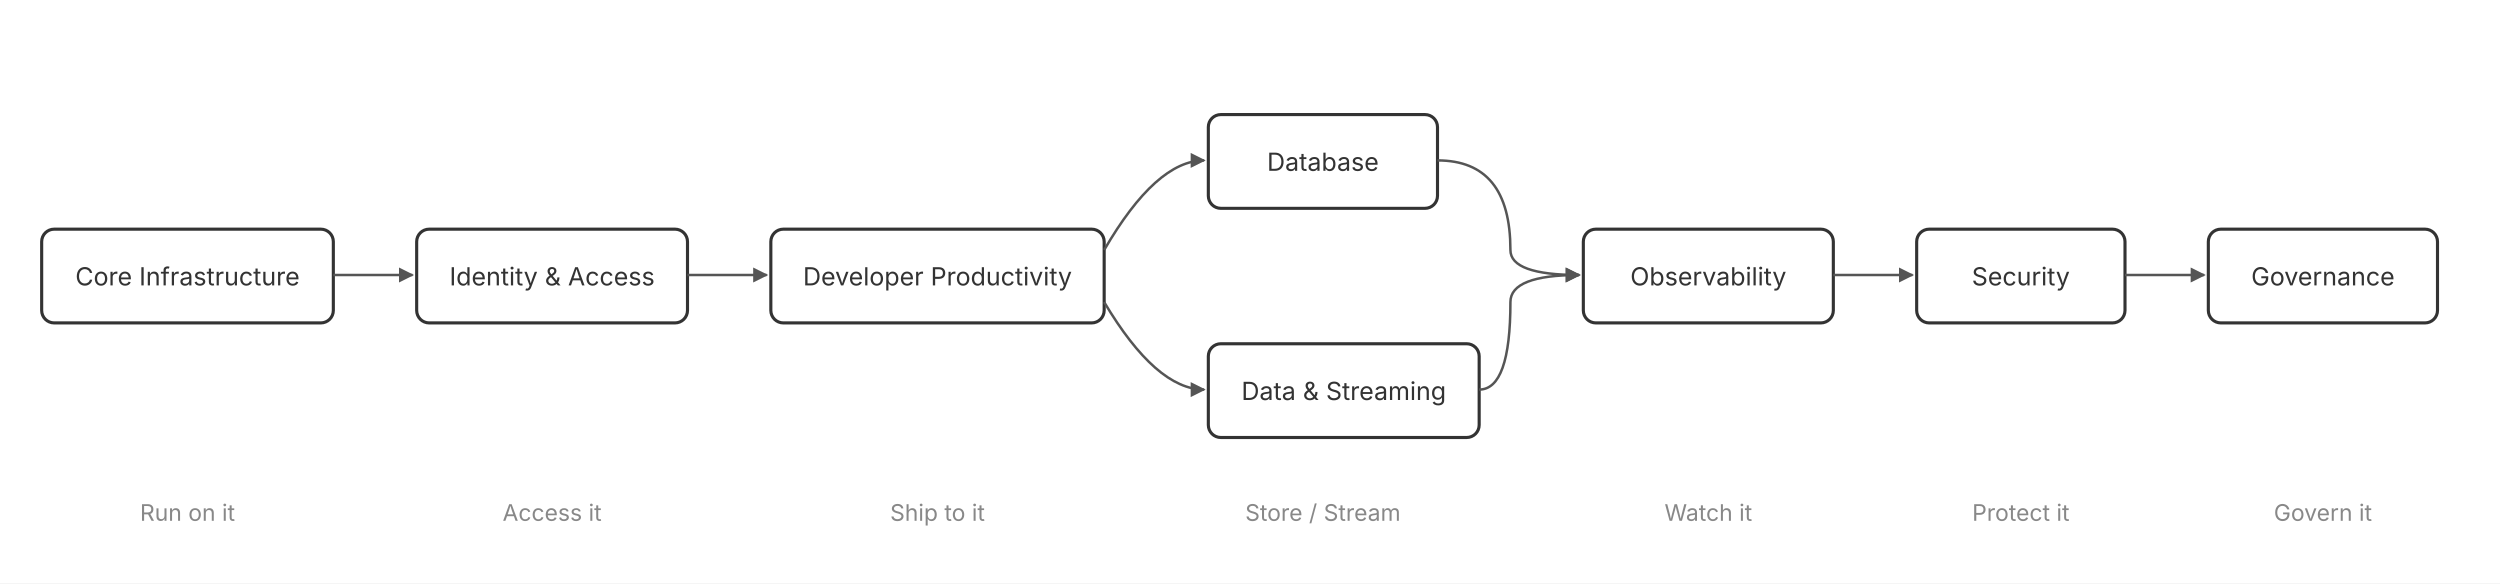
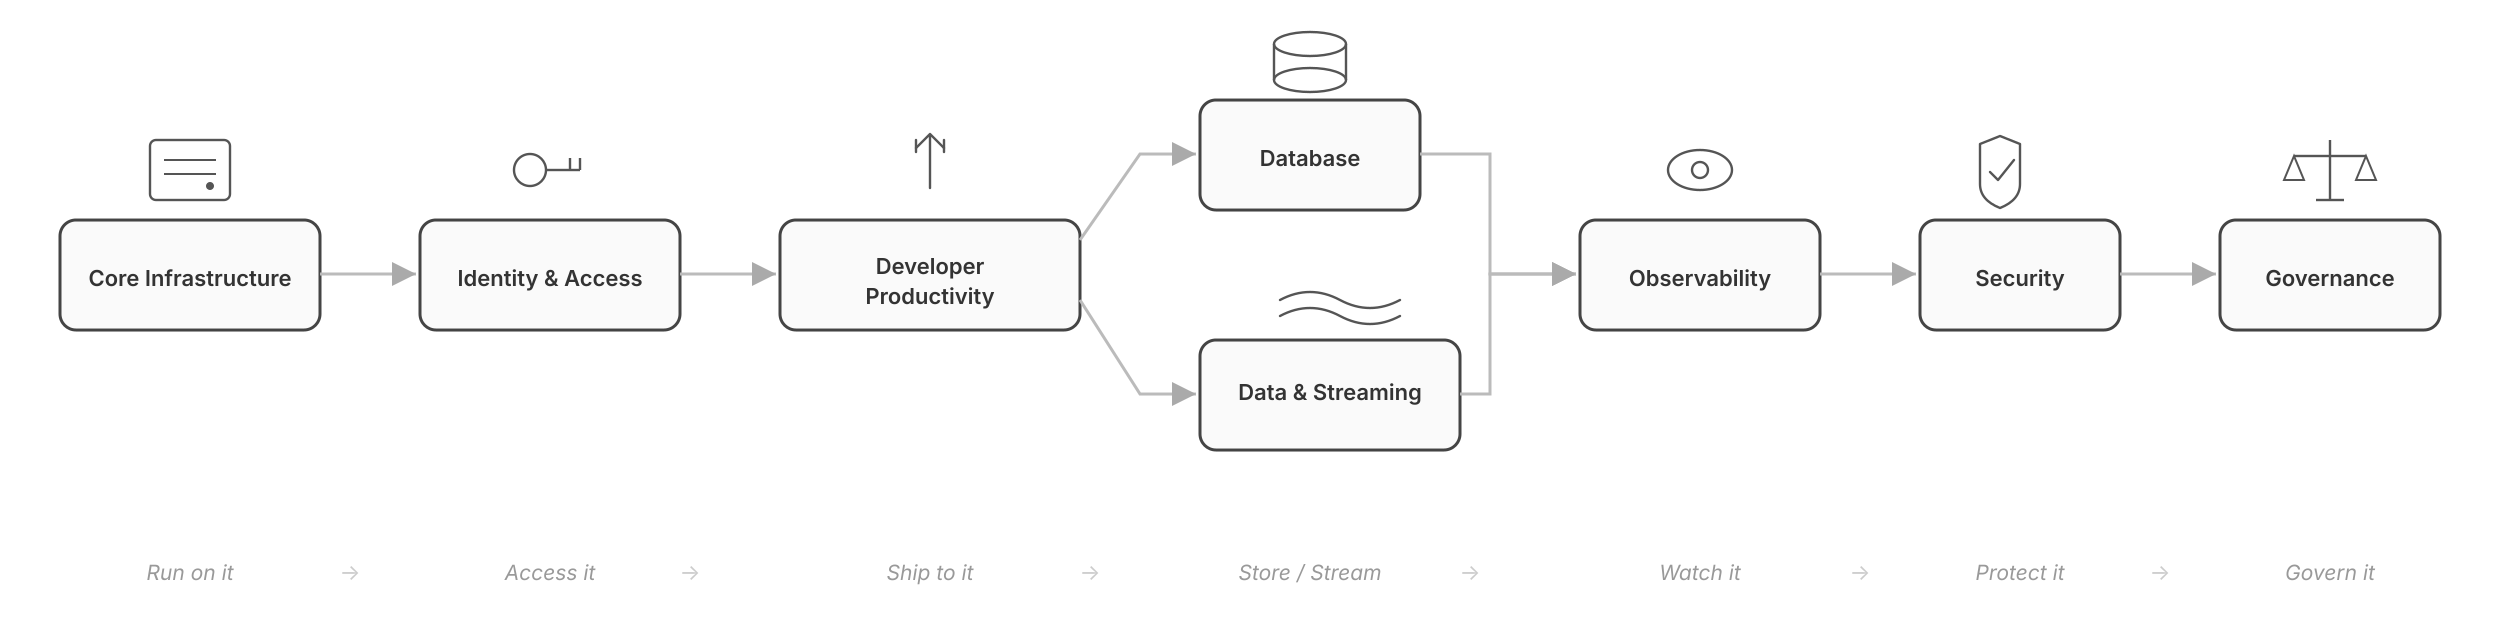
- <svg xmlns="http://www.w3.org/2000/svg" viewBox="0 0 1200 280" width="1200" height="280">
-   <rect width="1200" height="280" fill="white" />
-   <rect x="20" y="110" width="140" height="45" rx="6" stroke="#333" stroke-width="1.5" fill="none" />
-   <text x="90" y="137" font-family="Inter, sans-serif" font-size="12" fill="#333" text-anchor="middle">Core Infrastructure</text>
-   <rect x="200" y="110" width="130" height="45" rx="6" stroke="#333" stroke-width="1.5" fill="none" />
-   <text x="265" y="137" font-family="Inter, sans-serif" font-size="12" fill="#333" text-anchor="middle">Identity &amp; Access</text>
-   <rect x="370" y="110" width="160" height="45" rx="6" stroke="#333" stroke-width="1.5" fill="none" />
-   <text x="450" y="137" font-family="Inter, sans-serif" font-size="12" fill="#333" text-anchor="middle">Developer Productivity</text>
-   <rect x="580" y="55" width="110" height="45" rx="6" stroke="#333" stroke-width="1.5" fill="none" />
-   <text x="635" y="82" font-family="Inter, sans-serif" font-size="12" fill="#333" text-anchor="middle">Database</text>
-   <rect x="580" y="165" width="130" height="45" rx="6" stroke="#333" stroke-width="1.5" fill="none" />
-   <text x="645" y="192" font-family="Inter, sans-serif" font-size="12" fill="#333" text-anchor="middle">Data &amp; Streaming</text>
-   <rect x="760" y="110" width="120" height="45" rx="6" stroke="#333" stroke-width="1.5" fill="none" />
-   <text x="820" y="137" font-family="Inter, sans-serif" font-size="12" fill="#333" text-anchor="middle">Observability</text>
-   <rect x="920" y="110" width="100" height="45" rx="6" stroke="#333" stroke-width="1.5" fill="none" />
-   <text x="970" y="137" font-family="Inter, sans-serif" font-size="12" fill="#333" text-anchor="middle">Security</text>
-   <rect x="1060" y="110" width="110" height="45" rx="6" stroke="#333" stroke-width="1.5" fill="none" />
-   <text x="1115" y="137" font-family="Inter, sans-serif" font-size="12" fill="#333" text-anchor="middle">Governance</text>
-   <line x1="160" y1="132" x2="198" y2="132" stroke="#555" stroke-width="1.2" marker-end="url(#arrow)" />
-   <line x1="330" y1="132" x2="368" y2="132" stroke="#555" stroke-width="1.2" marker-end="url(#arrow)" />
-   <path d="M530,120 Q555,77 578,77" stroke="#555" stroke-width="1.2" fill="none" marker-end="url(#arrow)" />
-   <path d="M530,145 Q555,187 578,187" stroke="#555" stroke-width="1.2" fill="none" marker-end="url(#arrow)" />
-   <path d="M690,77 Q725,77 725,120 Q725,132 758,132" stroke="#555" stroke-width="1.2" fill="none" marker-end="url(#arrow)" />
-   <path d="M710,187 Q725,187 725,145 Q725,132 758,132" stroke="#555" stroke-width="1.2" fill="none" marker-end="url(#arrow)" />
-   <line x1="880" y1="132" x2="918" y2="132" stroke="#555" stroke-width="1.2" marker-end="url(#arrow)" />
-   <line x1="1020" y1="132" x2="1058" y2="132" stroke="#555" stroke-width="1.2" marker-end="url(#arrow)" />
-   <text x="90" y="250" font-family="Inter, sans-serif" font-size="11" fill="#888" text-anchor="middle">Run on it</text>
-   <text x="265" y="250" font-family="Inter, sans-serif" font-size="11" fill="#888" text-anchor="middle">Access it</text>
-   <text x="450" y="250" font-family="Inter, sans-serif" font-size="11" fill="#888" text-anchor="middle">Ship to it</text>
-   <text x="635" y="250" font-family="Inter, sans-serif" font-size="11" fill="#888" text-anchor="middle">Store / Stream</text>
-   <text x="820" y="250" font-family="Inter, sans-serif" font-size="11" fill="#888" text-anchor="middle">Watch it</text>
-   <text x="970" y="250" font-family="Inter, sans-serif" font-size="11" fill="#888" text-anchor="middle">Protect it</text>
-   <text x="1115" y="250" font-family="Inter, sans-serif" font-size="11" fill="#888" text-anchor="middle">Govern it</text>
+ <svg xmlns="http://www.w3.org/2000/svg" viewBox="0 0 1250 320" width="1250" height="320">
+   <rect width="1250" height="320" fill="white" />
  <defs>
-     <marker id="arrow" viewBox="0 0 10 10" refX="9" refY="5" markerWidth="6" markerHeight="6" orient="auto-start-reverse">
-       <path d="M 0 0 L 10 5 L 0 10 z" fill="#555" />
+     <marker id="arr" viewBox="0 0 10 10" refX="10" refY="5" markerWidth="8" markerHeight="8" orient="auto">
+       <path d="M0,0 L10,5 L0,10 z" fill="#aaa" />
    </marker>
  </defs>
+   <rect x="30" y="110" width="130" height="55" rx="8" stroke="#444" stroke-width="1.5" fill="#fafafa" />
+   <rect x="75" y="70" width="40" height="30" rx="3" stroke="#555" stroke-width="1.2" fill="none" />
+   <line x1="82" y1="80" x2="108" y2="80" stroke="#555" stroke-width="1" />
+   <line x1="82" y1="87" x2="108" y2="87" stroke="#555" stroke-width="1" />
+   <circle cx="105" cy="93" r="2" fill="#555" />
+   <text x="95" y="143" font-family="Inter,Helvetica,Arial,sans-serif" font-size="11" font-weight="600" fill="#333" text-anchor="middle">Core Infrastructure</text>
+   <rect x="210" y="110" width="130" height="55" rx="8" stroke="#444" stroke-width="1.5" fill="#fafafa" />
+   <circle cx="265" cy="85" r="8" stroke="#555" stroke-width="1.2" fill="none" />
+   <line x1="273" y1="85" x2="290" y2="85" stroke="#555" stroke-width="1.2" />
+   <line x1="285" y1="85" x2="285" y2="79" stroke="#555" stroke-width="1.2" />
+   <line x1="290" y1="85" x2="290" y2="79" stroke="#555" stroke-width="1.2" />
+   <text x="275" y="143" font-family="Inter,Helvetica,Arial,sans-serif" font-size="11" font-weight="600" fill="#333" text-anchor="middle">Identity &amp; Access</text>
+   <rect x="390" y="110" width="150" height="55" rx="8" stroke="#444" stroke-width="1.5" fill="#fafafa" />
+   <path d="M465,68 L465,95 M458,88 L465,95 L472,88" stroke="#555" stroke-width="1.2" fill="none" stroke-linecap="round" stroke-linejoin="round" transform="rotate(180,465,81)" />
+   <line x1="458" y1="70" x2="458" y2="76" stroke="#555" stroke-width="1.2" stroke-linecap="round" />
+   <line x1="472" y1="70" x2="472" y2="76" stroke="#555" stroke-width="1.2" stroke-linecap="round" />
+   <text x="465" y="137" font-family="Inter,Helvetica,Arial,sans-serif" font-size="11" font-weight="600" fill="#333" text-anchor="middle">Developer</text>
+   <text x="465" y="152" font-family="Inter,Helvetica,Arial,sans-serif" font-size="11" font-weight="600" fill="#333" text-anchor="middle">Productivity</text>
+   <rect x="600" y="50" width="110" height="55" rx="8" stroke="#444" stroke-width="1.5" fill="#fafafa" />
+   <ellipse cx="655" cy="22" rx="18" ry="6" stroke="#555" stroke-width="1.2" fill="none" />
+   <line x1="637" y1="22" x2="637" y2="40" stroke="#555" stroke-width="1.2" />
+   <line x1="673" y1="22" x2="673" y2="40" stroke="#555" stroke-width="1.2" />
+   <ellipse cx="655" cy="40" rx="18" ry="6" stroke="#555" stroke-width="1.2" fill="none" />
+   <text x="655" y="83" font-family="Inter,Helvetica,Arial,sans-serif" font-size="11" font-weight="600" fill="#333" text-anchor="middle">Database</text>
+   <rect x="600" y="170" width="130" height="55" rx="8" stroke="#444" stroke-width="1.5" fill="#fafafa" />
+   <path d="M640,240 Q655,232 670,240 Q685,248 700,240" stroke="#555" stroke-width="1.2" fill="none" stroke-linecap="round" transform="translate(0,-90)" />
+   <path d="M640,248 Q655,240 670,248 Q685,256 700,248" stroke="#555" stroke-width="1.2" fill="none" stroke-linecap="round" transform="translate(0,-90)" />
+   <text x="665" y="200" font-family="Inter,Helvetica,Arial,sans-serif" font-size="11" font-weight="600" fill="#333" text-anchor="middle">Data &amp; Streaming</text>
+   <rect x="790" y="110" width="120" height="55" rx="8" stroke="#444" stroke-width="1.5" fill="#fafafa" />
+   <ellipse cx="850" cy="85" rx="16" ry="10" stroke="#555" stroke-width="1.2" fill="none" />
+   <circle cx="850" cy="85" r="4" stroke="#555" stroke-width="1.2" fill="none" />
+   <text x="850" y="143" font-family="Inter,Helvetica,Arial,sans-serif" font-size="11" font-weight="600" fill="#333" text-anchor="middle">Observability</text>
+   <rect x="960" y="110" width="100" height="55" rx="8" stroke="#444" stroke-width="1.5" fill="#fafafa" />
+   <path d="M1010,72 L1010,92 Q1010,100 1000,104 Q990,100 990,92 L990,72 L1000,68 L1010,72 Z" stroke="#555" stroke-width="1.2" fill="none" stroke-linejoin="round" />
+   <polyline points="995,86 999,90 1007,80" stroke="#555" stroke-width="1.2" fill="none" stroke-linecap="round" stroke-linejoin="round" />
+   <text x="1010" y="143" font-family="Inter,Helvetica,Arial,sans-serif" font-size="11" font-weight="600" fill="#333" text-anchor="middle">Security</text>
+   <rect x="1110" y="110" width="110" height="55" rx="8" stroke="#444" stroke-width="1.5" fill="#fafafa" />
+   <line x1="1165" y1="70" x2="1165" y2="100" stroke="#555" stroke-width="1.2" />
+   <line x1="1147" y1="78" x2="1183" y2="78" stroke="#555" stroke-width="1.2" />
+   <path d="M1147,78 L1142,90 L1152,90 Z" stroke="#555" stroke-width="1" fill="none" />
+   <path d="M1183,78 L1178,90 L1188,90 Z" stroke="#555" stroke-width="1" fill="none" />
+   <line x1="1158" y1="100" x2="1172" y2="100" stroke="#555" stroke-width="1.2" />
+   <text x="1165" y="143" font-family="Inter,Helvetica,Arial,sans-serif" font-size="11" font-weight="600" fill="#333" text-anchor="middle">Governance</text>
+   <line x1="160" y1="137" x2="208" y2="137" stroke="#bbb" stroke-width="1.5" marker-end="url(#arr)" />
+   <line x1="340" y1="137" x2="388" y2="137" stroke="#bbb" stroke-width="1.5" marker-end="url(#arr)" />
+   <polyline points="540,120 570,77 598,77" stroke="#bbb" stroke-width="1.5" fill="none" marker-end="url(#arr)" />
+   <polyline points="540,150 570,197 598,197" stroke="#bbb" stroke-width="1.5" fill="none" marker-end="url(#arr)" />
+   <polyline points="710,77 745,77 745,137 788,137" stroke="#bbb" stroke-width="1.5" fill="none" marker-end="url(#arr)" />
+   <polyline points="730,197 745,197 745,137 788,137" stroke="#bbb" stroke-width="1.5" fill="none" marker-end="url(#arr)" />
+   <line x1="910" y1="137" x2="958" y2="137" stroke="#bbb" stroke-width="1.5" marker-end="url(#arr)" />
+   <line x1="1060" y1="137" x2="1108" y2="137" stroke="#bbb" stroke-width="1.5" marker-end="url(#arr)" />
+   <text x="95" y="290" font-family="Inter,Helvetica,Arial,sans-serif" font-size="10.5" fill="#999" text-anchor="middle" font-style="italic">Run on it</text>
+   <text x="175" y="290" font-family="Inter,Helvetica,Arial,sans-serif" font-size="11" fill="#ccc" text-anchor="middle">→</text>
+   <text x="275" y="290" font-family="Inter,Helvetica,Arial,sans-serif" font-size="10.5" fill="#999" text-anchor="middle" font-style="italic">Access it</text>
+   <text x="345" y="290" font-family="Inter,Helvetica,Arial,sans-serif" font-size="11" fill="#ccc" text-anchor="middle">→</text>
+   <text x="465" y="290" font-family="Inter,Helvetica,Arial,sans-serif" font-size="10.5" fill="#999" text-anchor="middle" font-style="italic">Ship to it</text>
+   <text x="545" y="290" font-family="Inter,Helvetica,Arial,sans-serif" font-size="11" fill="#ccc" text-anchor="middle">→</text>
+   <text x="655" y="290" font-family="Inter,Helvetica,Arial,sans-serif" font-size="10.5" fill="#999" text-anchor="middle" font-style="italic">Store / Stream</text>
+   <text x="735" y="290" font-family="Inter,Helvetica,Arial,sans-serif" font-size="11" fill="#ccc" text-anchor="middle">→</text>
+   <text x="850" y="290" font-family="Inter,Helvetica,Arial,sans-serif" font-size="10.5" fill="#999" text-anchor="middle" font-style="italic">Watch it</text>
+   <text x="930" y="290" font-family="Inter,Helvetica,Arial,sans-serif" font-size="11" fill="#ccc" text-anchor="middle">→</text>
+   <text x="1010" y="290" font-family="Inter,Helvetica,Arial,sans-serif" font-size="10.5" fill="#999" text-anchor="middle" font-style="italic">Protect it</text>
+   <text x="1080" y="290" font-family="Inter,Helvetica,Arial,sans-serif" font-size="11" fill="#ccc" text-anchor="middle">→</text>
+   <text x="1165" y="290" font-family="Inter,Helvetica,Arial,sans-serif" font-size="10.5" fill="#999" text-anchor="middle" font-style="italic">Govern it</text>
</svg>
